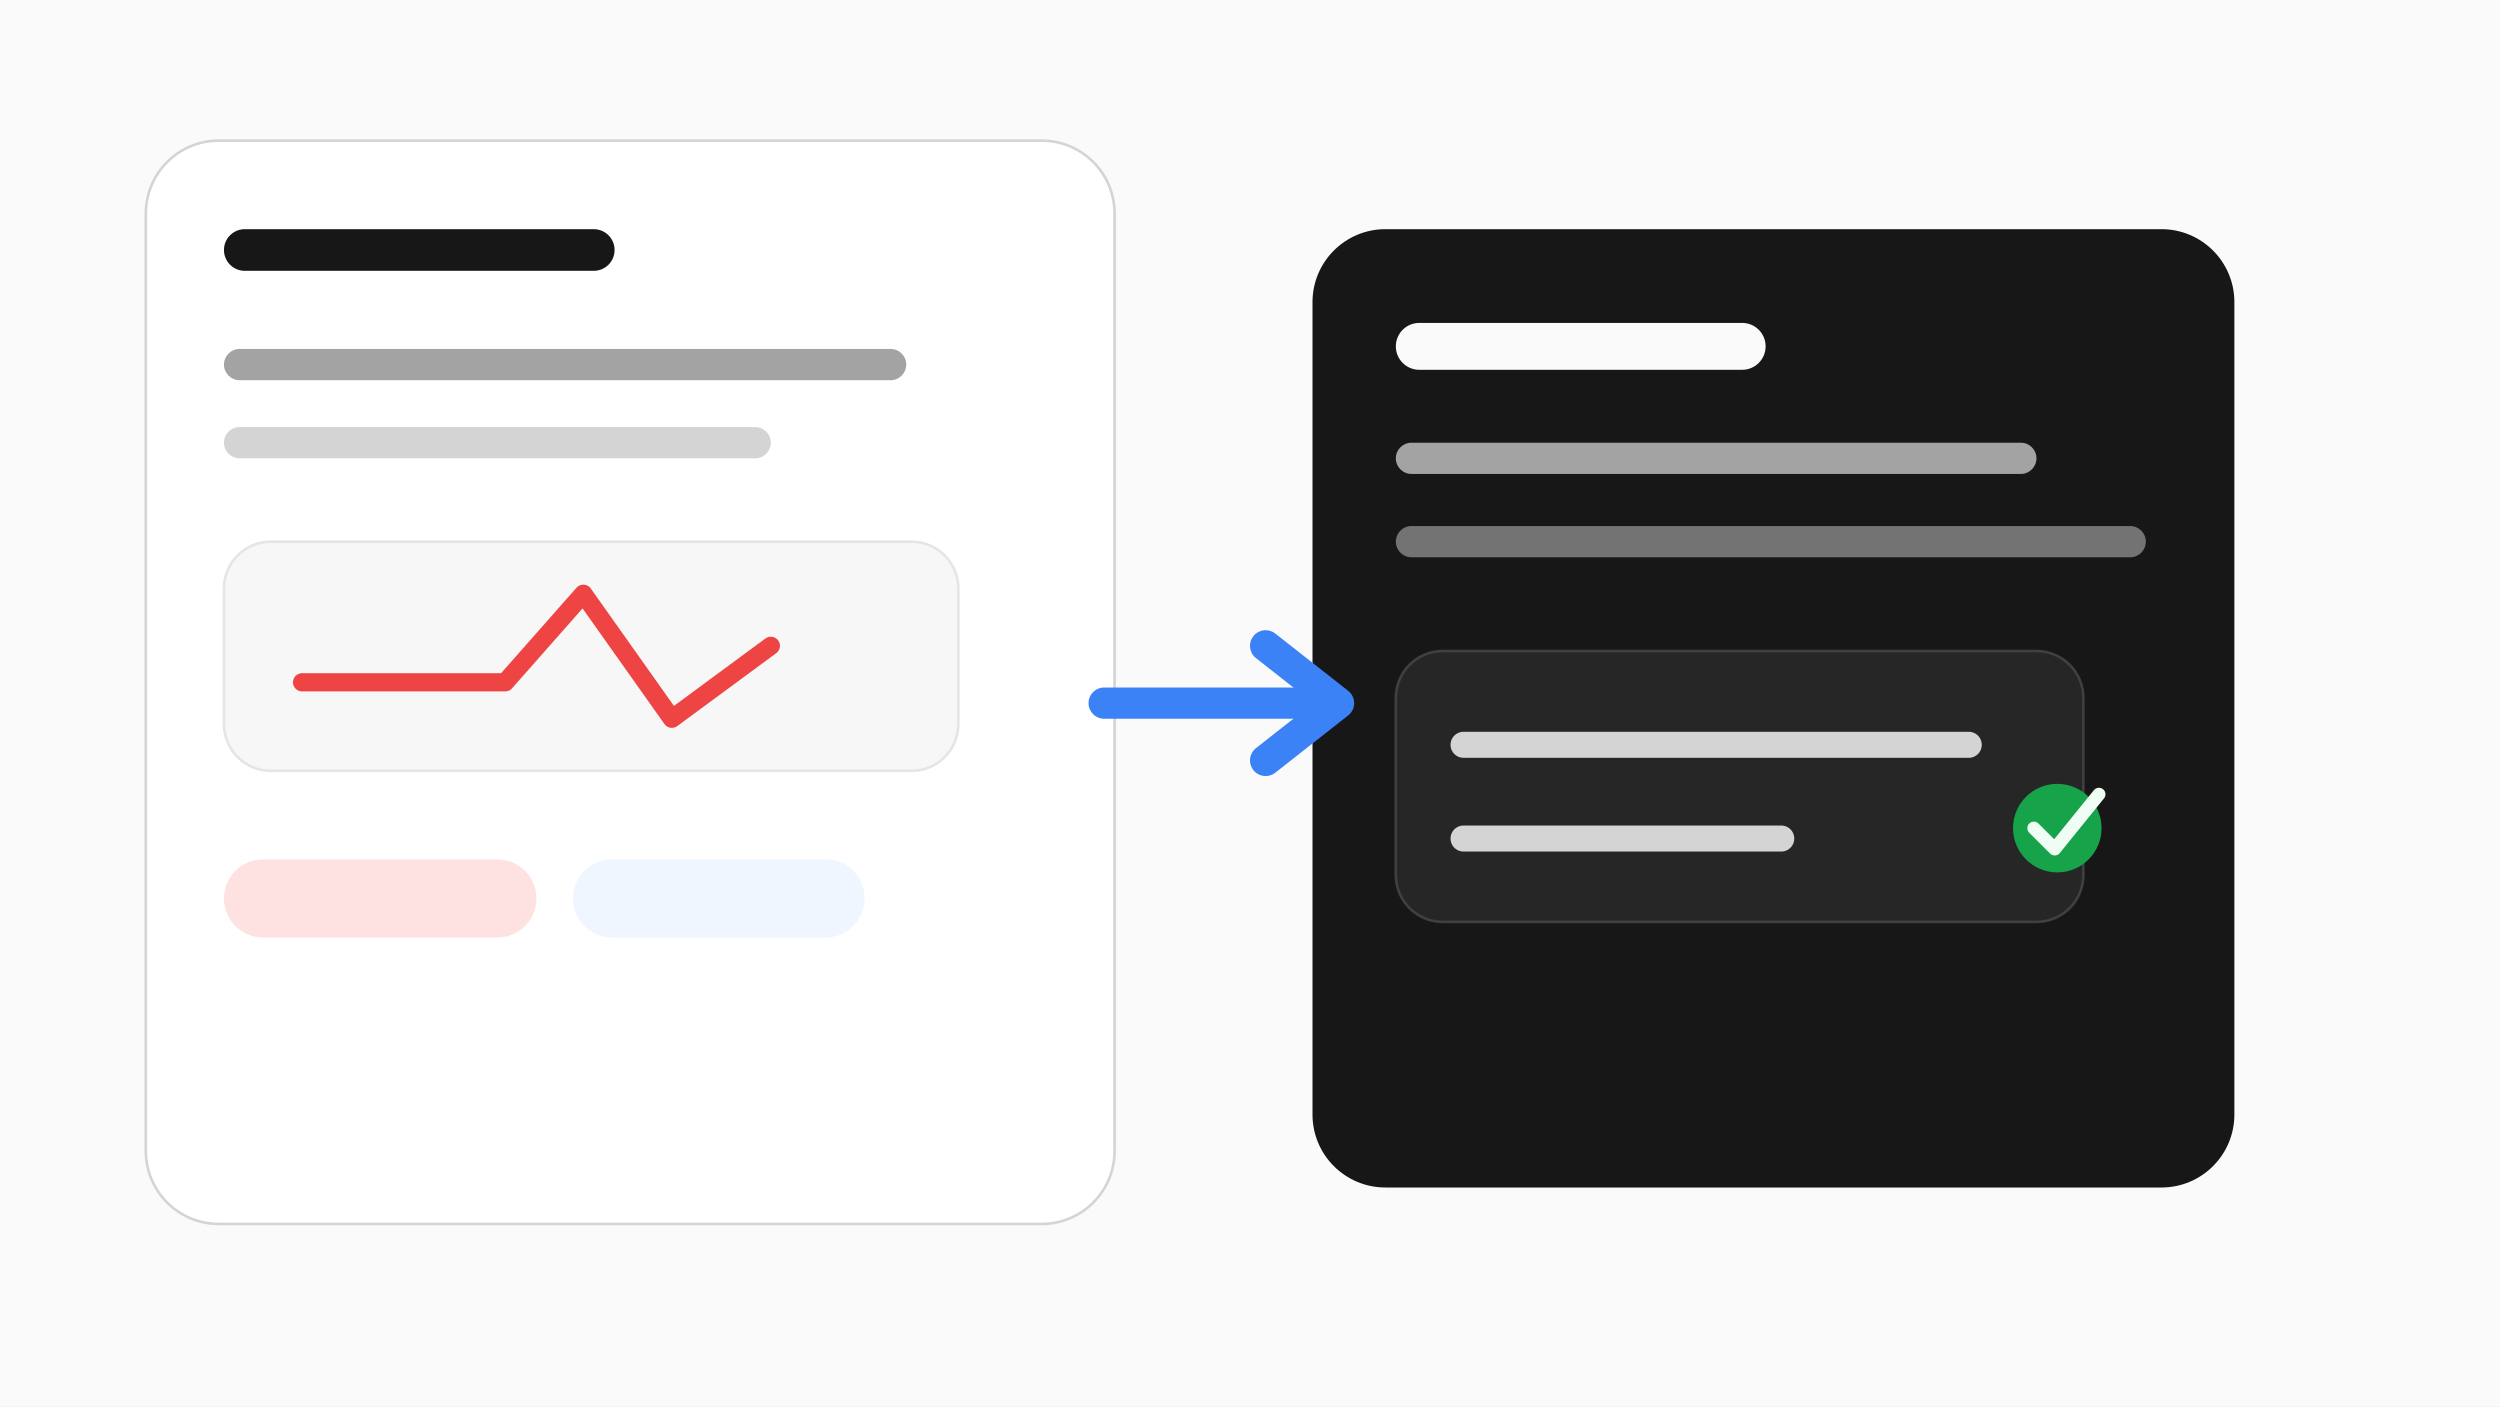
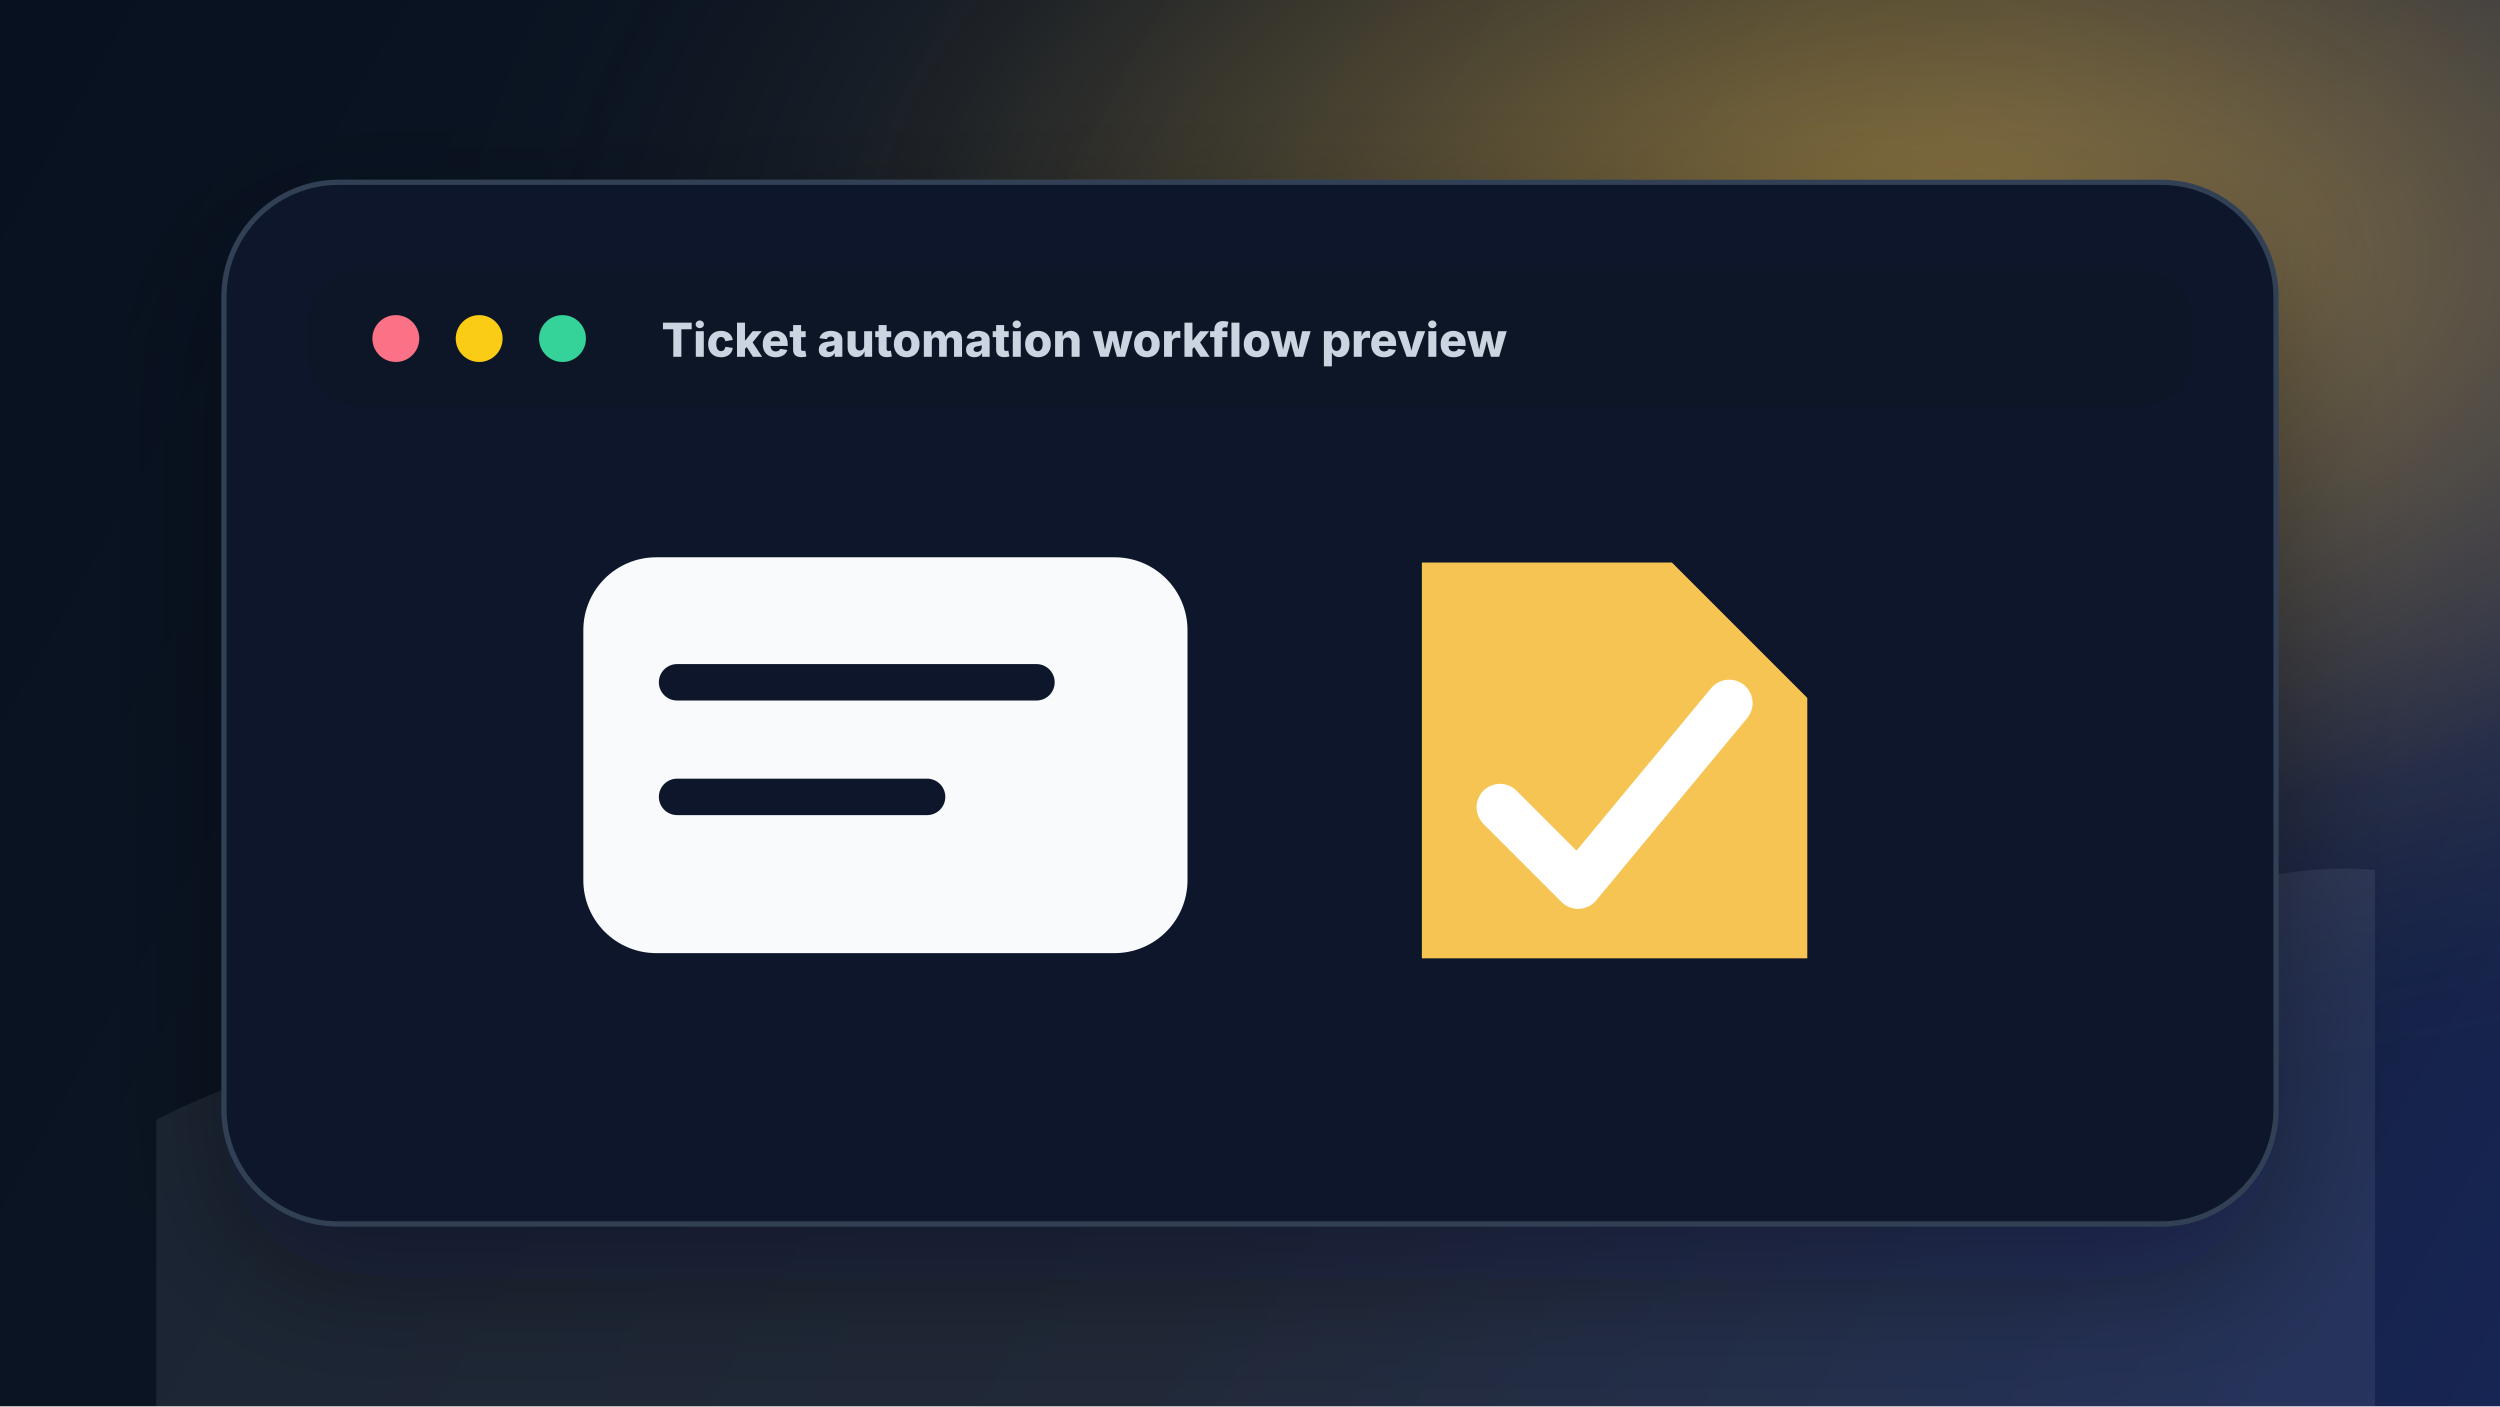
- <svg xmlns="http://www.w3.org/2000/svg" viewBox="0 0 960 540" role="img" aria-label="Ticket automation preview">
-   <rect width="960" height="540" fill="#fafafa" />
-   <rect x="56" y="54" width="372" height="416" rx="28" fill="#ffffff" stroke="#d4d4d4" />
-   <rect x="86" y="88" width="150" height="16" rx="8" fill="#171717" />
-   <rect x="86" y="134" width="262" height="12" rx="6" fill="#a3a3a3" />
-   <rect x="86" y="164" width="210" height="12" rx="6" fill="#d4d4d4" />
-   <rect x="86" y="208" width="282" height="88" rx="18" fill="#f7f7f7" stroke="#e5e5e5" />
-   <path d="M116 262h78l30-34 34 48 38-28" fill="none" stroke="#ef4444" stroke-width="7" stroke-linecap="round" stroke-linejoin="round" />
-   <rect x="86" y="330" width="120" height="30" rx="15" fill="#fee2e2" />
-   <rect x="220" y="330" width="112" height="30" rx="15" fill="#eff6ff" />
-   <rect x="504" y="88" width="354" height="368" rx="28" fill="#171717" />
-   <rect x="536" y="124" width="142" height="18" rx="9" fill="#fafafa" />
-   <rect x="536" y="170" width="246" height="12" rx="6" fill="#a3a3a3" />
-   <rect x="536" y="202" width="288" height="12" rx="6" fill="#737373" />
-   <rect x="536" y="250" width="264" height="104" rx="18" fill="#262626" stroke="#404040" />
-   <path d="M562 286h194M562 322h122" stroke="#d4d4d4" stroke-width="10" stroke-linecap="round" />
-   <circle cx="790" cy="318" r="17" fill="#16a34a" />
-   <path d="M781 318l8 8 17-21" fill="none" stroke="#f0fdf4" stroke-width="5" stroke-linecap="round" stroke-linejoin="round" />
-   <path d="M424 270h82" stroke="#3b82f6" stroke-width="12" stroke-linecap="round" />
-   <path d="M486 248l28 22-28 22" fill="none" stroke="#3b82f6" stroke-width="12" stroke-linecap="round" stroke-linejoin="round" />
+ <svg xmlns="http://www.w3.org/2000/svg" viewBox="0 0 960 540" width="960" height="540" role="img" aria-label="Ticket automation workflow preview">
+   <defs>
+     <linearGradient id="bg" x1="0" y1="0" x2="960" y2="540" gradientUnits="userSpaceOnUse">
+       <stop stop-color="#07111f" />
+       <stop offset=".58" stop-color="#101827" />
+       <stop offset="1" stop-color="#172554" />
+     </linearGradient>
+     <radialGradient id="halo" cx="78%" cy="18%" r="62%">
+       <stop stop-color="#f6c453" stop-opacity=".55" />
+       <stop offset=".66" stop-color="#f6c453" stop-opacity=".08" />
+       <stop offset="1" stop-color="#07111f" stop-opacity="0" />
+     </radialGradient>
+     <filter id="shadow" x="-20%" y="-20%" width="140%" height="140%">
+       <feDropShadow dx="0" dy="20" stdDeviation="24" flood-color="#020617" flood-opacity=".34" />
+     </filter>
+   </defs>
+   <rect width="960" height="540" fill="url(#bg)" />
+   <rect width="960" height="540" fill="url(#halo)" />
+   <path d="M60 430C174 372 276 412 410 448c148 40 254 12 376-72 48-33 86-45 126-42v206H60z" fill="#e0f2fe" opacity=".08" />
+   <g filter="url(#shadow)">
+     <rect x="86" y="70" width="788" height="400" rx="44" fill="#0f172a" stroke="#334155" stroke-width="2" />
+     <rect x="118" y="104" width="724" height="52" rx="20" fill="#111827" />
+     <circle cx="152" cy="130" r="9" fill="#fb7185" />
+     <circle cx="184" cy="130" r="9" fill="#facc15" />
+     <circle cx="216" cy="130" r="9" fill="#34d399" />
+     <text x="254" y="137" font-family="Inter, system-ui, sans-serif" font-size="18" font-weight="800" fill="#cbd5e1">Ticket automation workflow preview</text>
+     <rect x="224" y="214" width="232" height="152" rx="28" fill="#f8fafc" />
+     <path d="M260 262h138M260 306h96" stroke="#0f172a" stroke-width="14" stroke-linecap="round" />
+     <path d="M546 216h96l52 52v100H546z" fill="#f6c453" />
+     <path d="M576 310l30 30 58-70" fill="none" stroke="#fff" stroke-width="18" stroke-linecap="round" stroke-linejoin="round" />
+   </g>
</svg>
